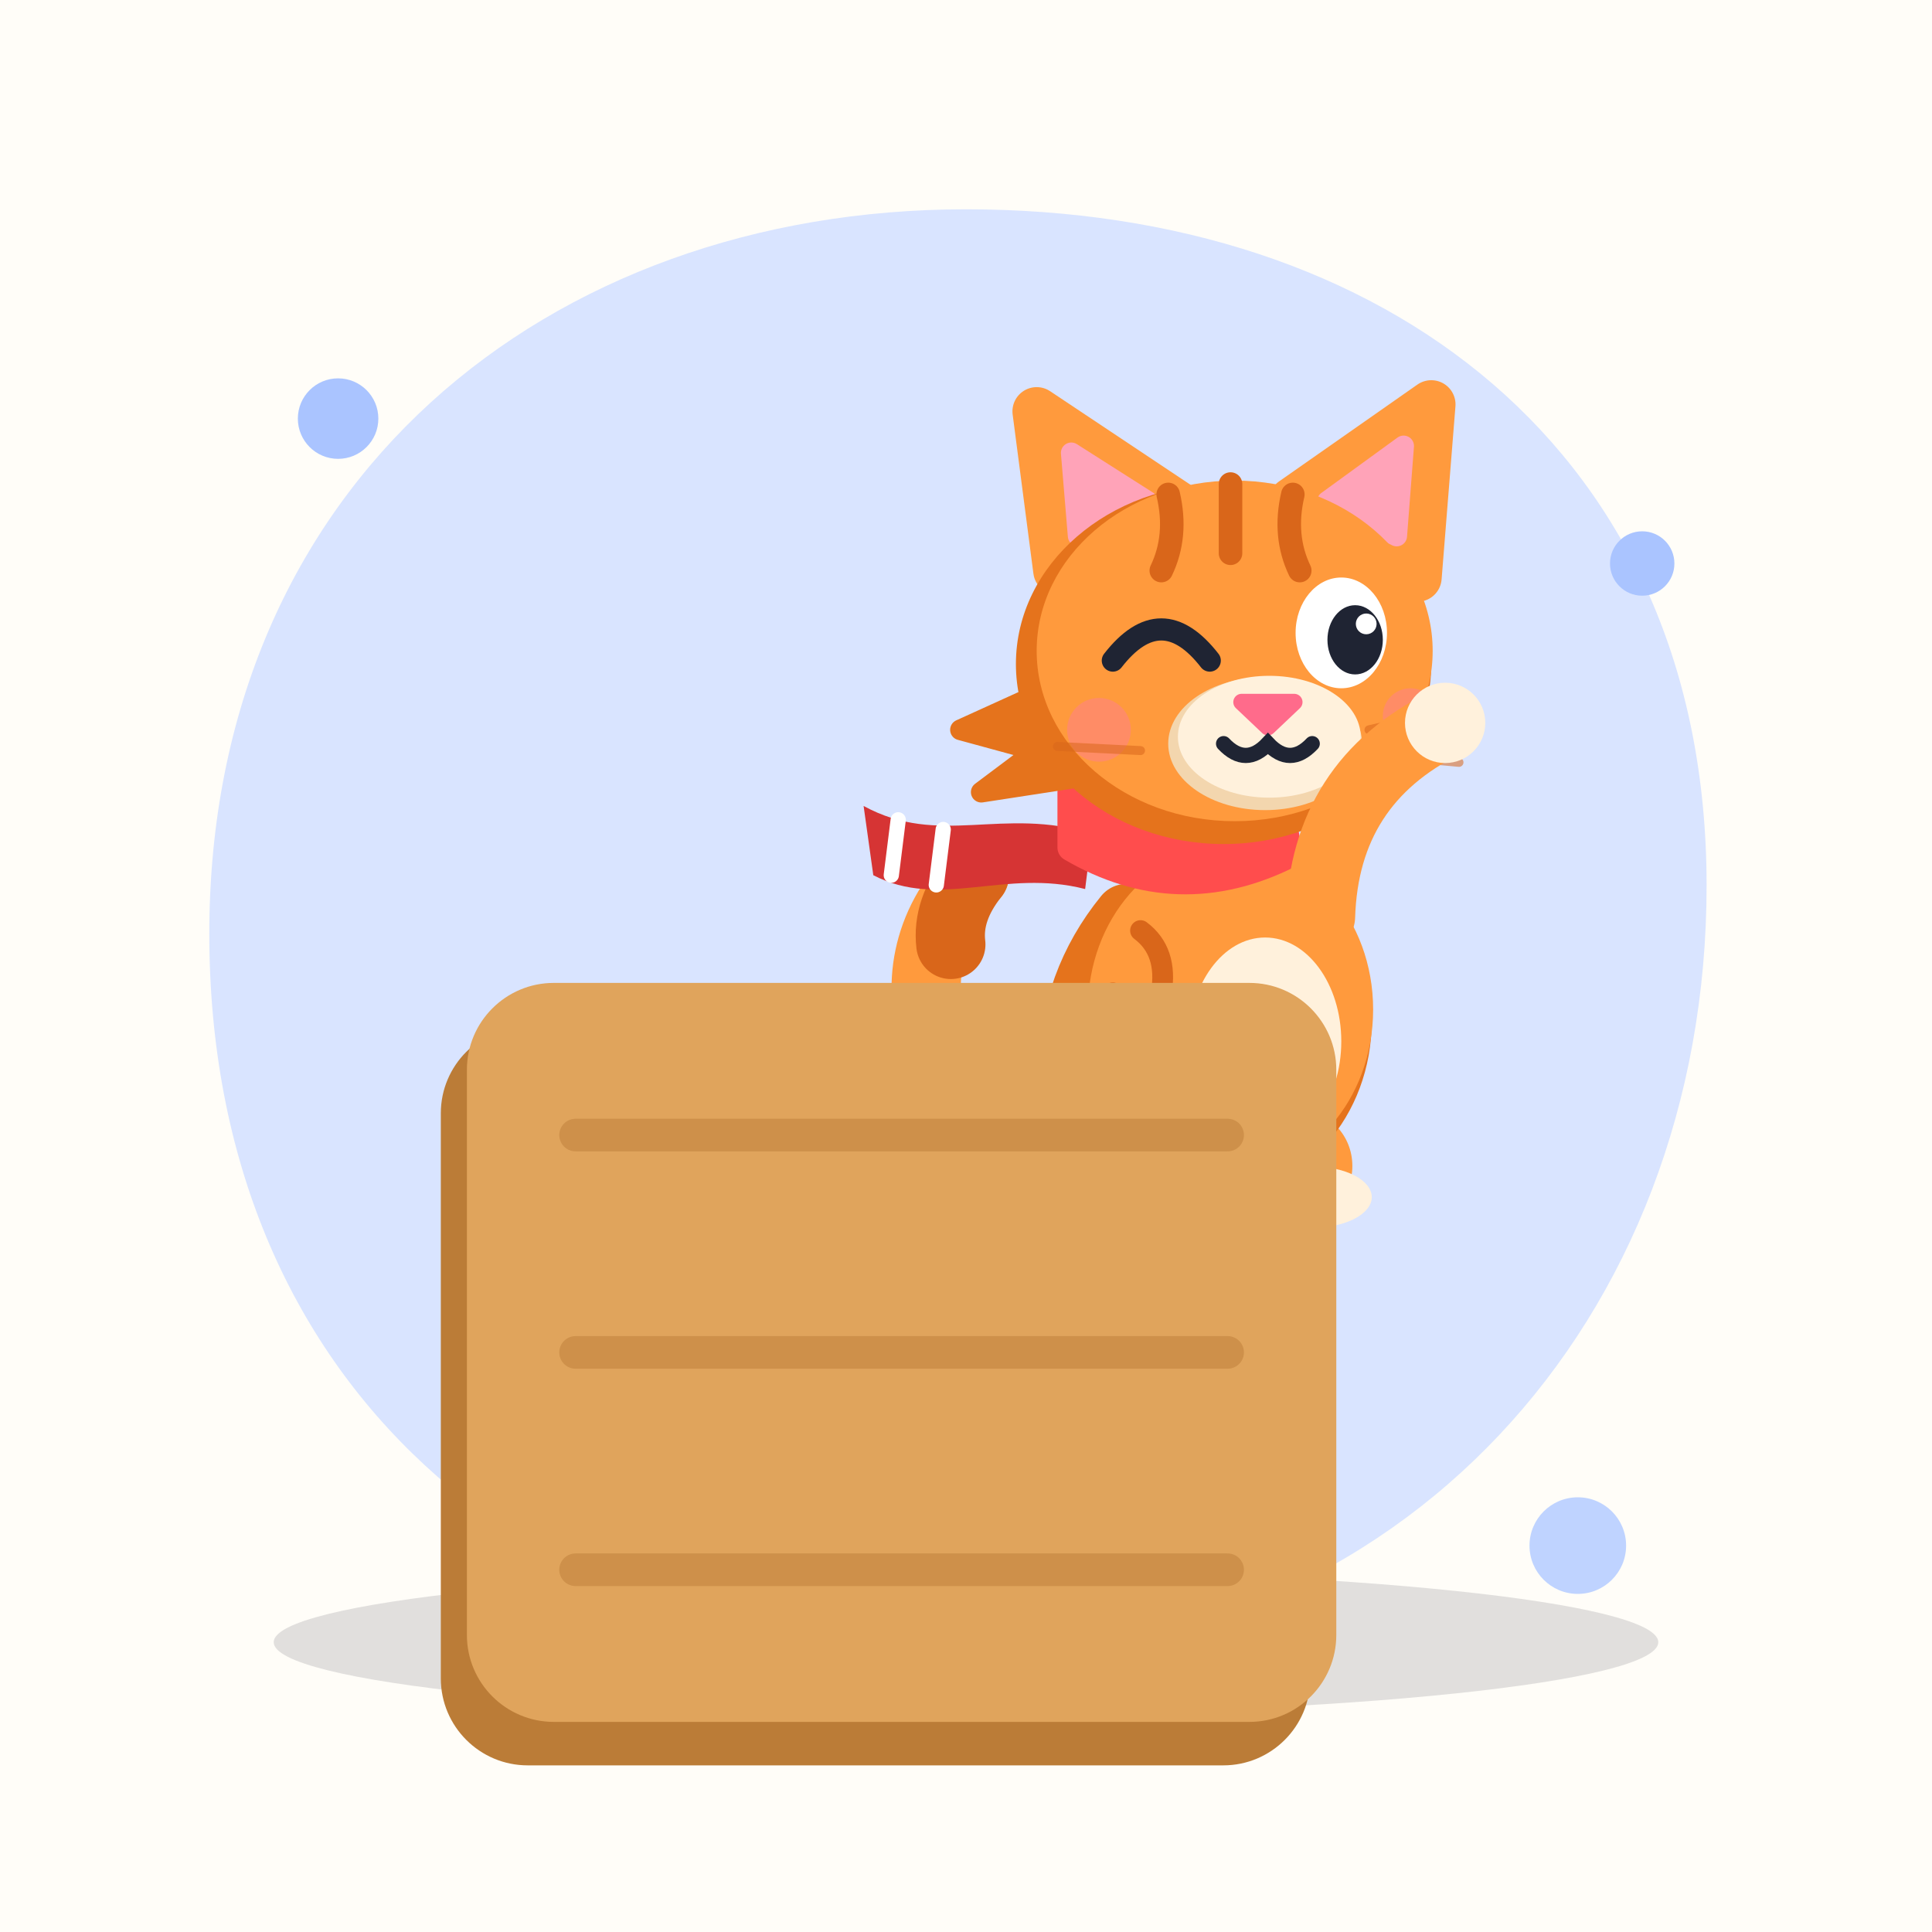
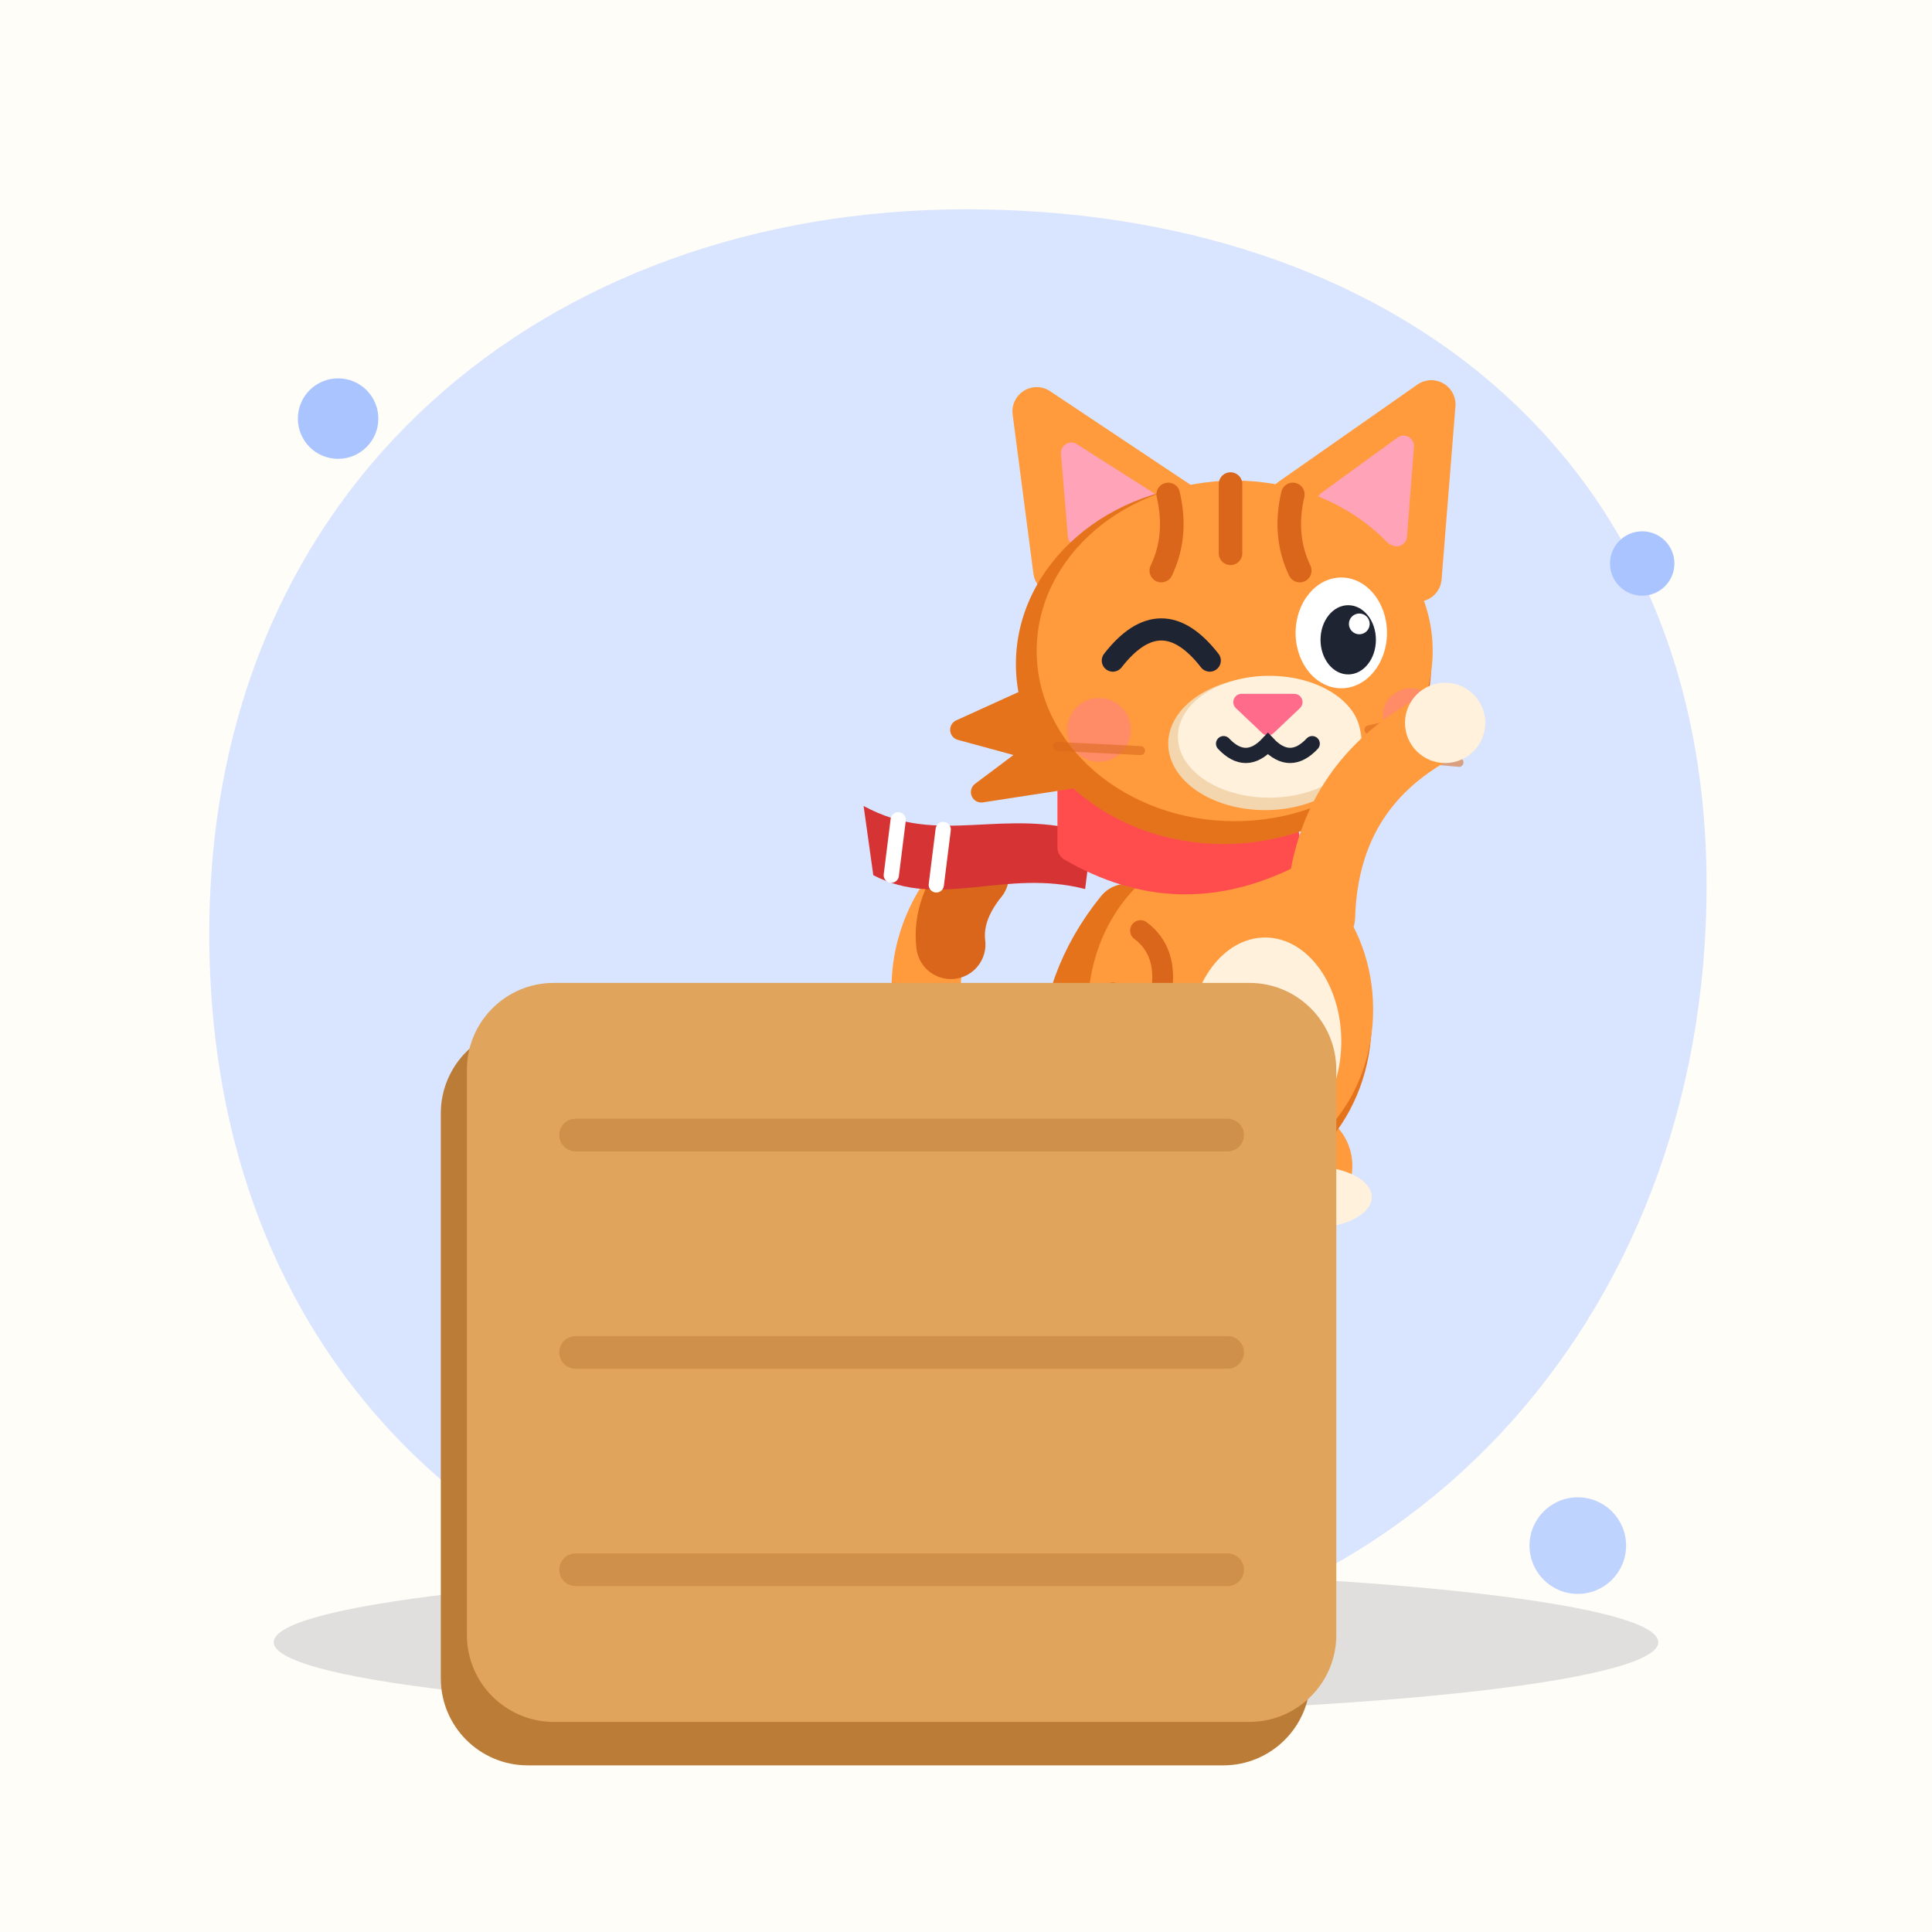
<svg xmlns="http://www.w3.org/2000/svg" viewBox="0 0 240 240" width="240" height="240">
  <rect x="0" y="0" width="240" height="240" rx="0" fill="#fffdf8" />
  <path d="M120 26c52 0 92 30 92 84s-38 96-92 96-94-34-94-90 42-90 94-90Z" fill="#d9e4ff" />
  <circle cx="42" cy="52" r="5" fill="#aac4ff" />
  <circle cx="204" cy="70" r="4" fill="#aac4ff" />
  <circle cx="196" cy="192" r="6" fill="#bfd3ff" />
  <ellipse cx="120" cy="204" rx="86" ry="9" fill="#1f243322" />
  <g transform="translate(152 150) scale(0.86 0.86)">
    <g transform="translate(-140 -124)">
      <path d="M120 112C98 114 90 90 104 76" fill="none" stroke="#ff9a3d" stroke-width="10" stroke-linecap="round" stroke-linejoin="round" />
      <path d="M104 76q-4 5-3.4 10" fill="none" stroke="#d9661a" stroke-width="10" stroke-linecap="round" stroke-linejoin="round" />
      <path d="M126 82Q118.2 91.6 118 104" fill="none" stroke="#e5731c" stroke-width="9.5" stroke-linecap="round" stroke-linejoin="round" />
      <circle cx="118" cy="104" r="5.4" fill="#f3d6ae" />
      <ellipse cx="130" cy="118" rx="7.6" ry="8" fill="#e5731c" />
      <ellipse cx="151" cy="118" rx="7.6" ry="8" fill="#ff9a3d" />
      <ellipse cx="128" cy="122.5" rx="8.4" ry="4.4" fill="#f3d6ae" />
      <ellipse cx="153" cy="122.5" rx="8.4" ry="4.4" fill="#fff1dc" />
      <g transform="">
        <ellipse cx="139.4" cy="97" rx="22" ry="25" fill="#e5731c" />
        <ellipse cx="141" cy="95.4" rx="20.6" ry="23.6" fill="#ff9a3d" />
        <ellipse cx="146" cy="100" rx="11" ry="15" fill="#fff1dc" />
        <path d="M128 84q4 3 3 9M124 93q4 2 4 8" fill="none" stroke="#d9661a" stroke-width="3" stroke-linecap="round" stroke-linejoin="round" />
      </g>
      <g class="cat-scarf" transform="translate(0 0)">
        <path class="cat-scarf-tail" d="M121 70C108 66 99 72 88 66l1.4 10c9.6 5 19-1 30.6 2Z" fill="#d63434" style="transform-origin:121px 72px" />
        <path d="M118 64q15 8 30 1l1.4 8q-16 8-31.4-1Z" fill="#ff4d4d" stroke="#ff4d4d" stroke-width="4" stroke-linejoin="round" />
        <path d="M93 68l-1 8M99.5 69.4l-1 8" stroke="#fff" stroke-width="2.2" stroke-linecap="round" />
      </g>
      <path d="M116 32L113 9L134 23Z" fill="#ff9a3d" stroke="#ff9a3d" stroke-width="7" stroke-linejoin="round" />
      <path d="M119 27L118 15L129 22Z" fill="#ffa3b8" stroke="#ffa3b8" stroke-width="3" stroke-linejoin="round" />
      <g class="cat-ear-right" style="transform-origin:156px 26px">
        <path d="M150 22L170 8L168 33Z" fill="#ff9a3d" stroke="#ff9a3d" stroke-width="7" stroke-linejoin="round" />
        <path d="M155 22L166 14L165 27Z" fill="#ffa3b8" stroke="#ffa3b8" stroke-width="3" stroke-linejoin="round" />
      </g>
      <path d="M113 50L102 55L113 58L105 64L118 62Z" fill="#e5731c" stroke="#e5731c" stroke-width="3" stroke-linejoin="round" />
      <ellipse cx="140" cy="45.5" rx="30" ry="26" fill="#e5731c" />
      <ellipse cx="141.6" cy="43.6" rx="28.6" ry="24.6" fill="#ff9a3d" />
      <path d="M132 21q1.4 6-1 11M141 19.5v10M150 21q-1.4 6 1 11" stroke="#d9661a" stroke-width="3.4" stroke-linecap="round" fill="none" />
      <ellipse cx="146" cy="57" rx="14" ry="9.6" fill="#f3d6ae" />
      <ellipse cx="146.6" cy="56" rx="13.2" ry="8.8" fill="#fff1dc" />
      <circle cx="122" cy="55" r="4.6" fill="#ff7a9a" opacity=".45" />
      <circle cx="167" cy="53" r="4" fill="#ff7a9a" opacity=".45" />
      <path d="M124 45q7-9 14 0" fill="none" stroke="#1f2433" stroke-width="3.2" stroke-linecap="round" />
      <ellipse cx="157" cy="41" rx="6.6" ry="8" fill="#fff" />
-       <ellipse cx="159" cy="42" rx="4" ry="5" fill="#1f2433" />
-       <circle cx="160.6" cy="39.7" r="1.5" fill="#fff" />
+       <ellipse cx="158" cy="42" rx="4" ry="5" fill="#1f2433" />
+       <circle cx="159.6" cy="39.7" r="1.5" fill="#fff" />
      <path d="M142.6 51h7.6l-3.8 3.6Z" fill="#ff6b8b" stroke="#ff6b8b" stroke-width="2.4" stroke-linejoin="round" />
      <path d="M140 57q3.2 3.4 6.4 0q3.2 3.4 6.4 0" fill="none" stroke="#1f2433" stroke-width="2.2" stroke-linecap="round" />
      <path d="M161 55l13-3M161 58.5l13 1.2M128 58l-12-.6" stroke="#d9661a" stroke-width="1.3" stroke-linecap="round" opacity=".55" />
      <path d="M154 82Q154.6 62.6 172 54" fill="none" stroke="#ff9a3d" stroke-width="10" stroke-linecap="round" stroke-linejoin="round" />
      <circle cx="172" cy="54" r="5.8" fill="#fff1dc" />
    </g>
  </g>
  <g transform="translate(112 168) scale(1.35 1.35)">
    <rect x="-42.4" y="-30" width="80" height="68" rx="8" fill="#bb7c37" />
    <rect x="-40" y="-34" width="80" height="68" rx="8" fill="#e0a45c" />
    <path d="M-30-20h60M-30 0h60M-30 20h60" fill="none" stroke="#bb7c37" stroke-width="3" stroke-linecap="round" stroke-linejoin="round" opacity=".5" />
  </g>
</svg>
